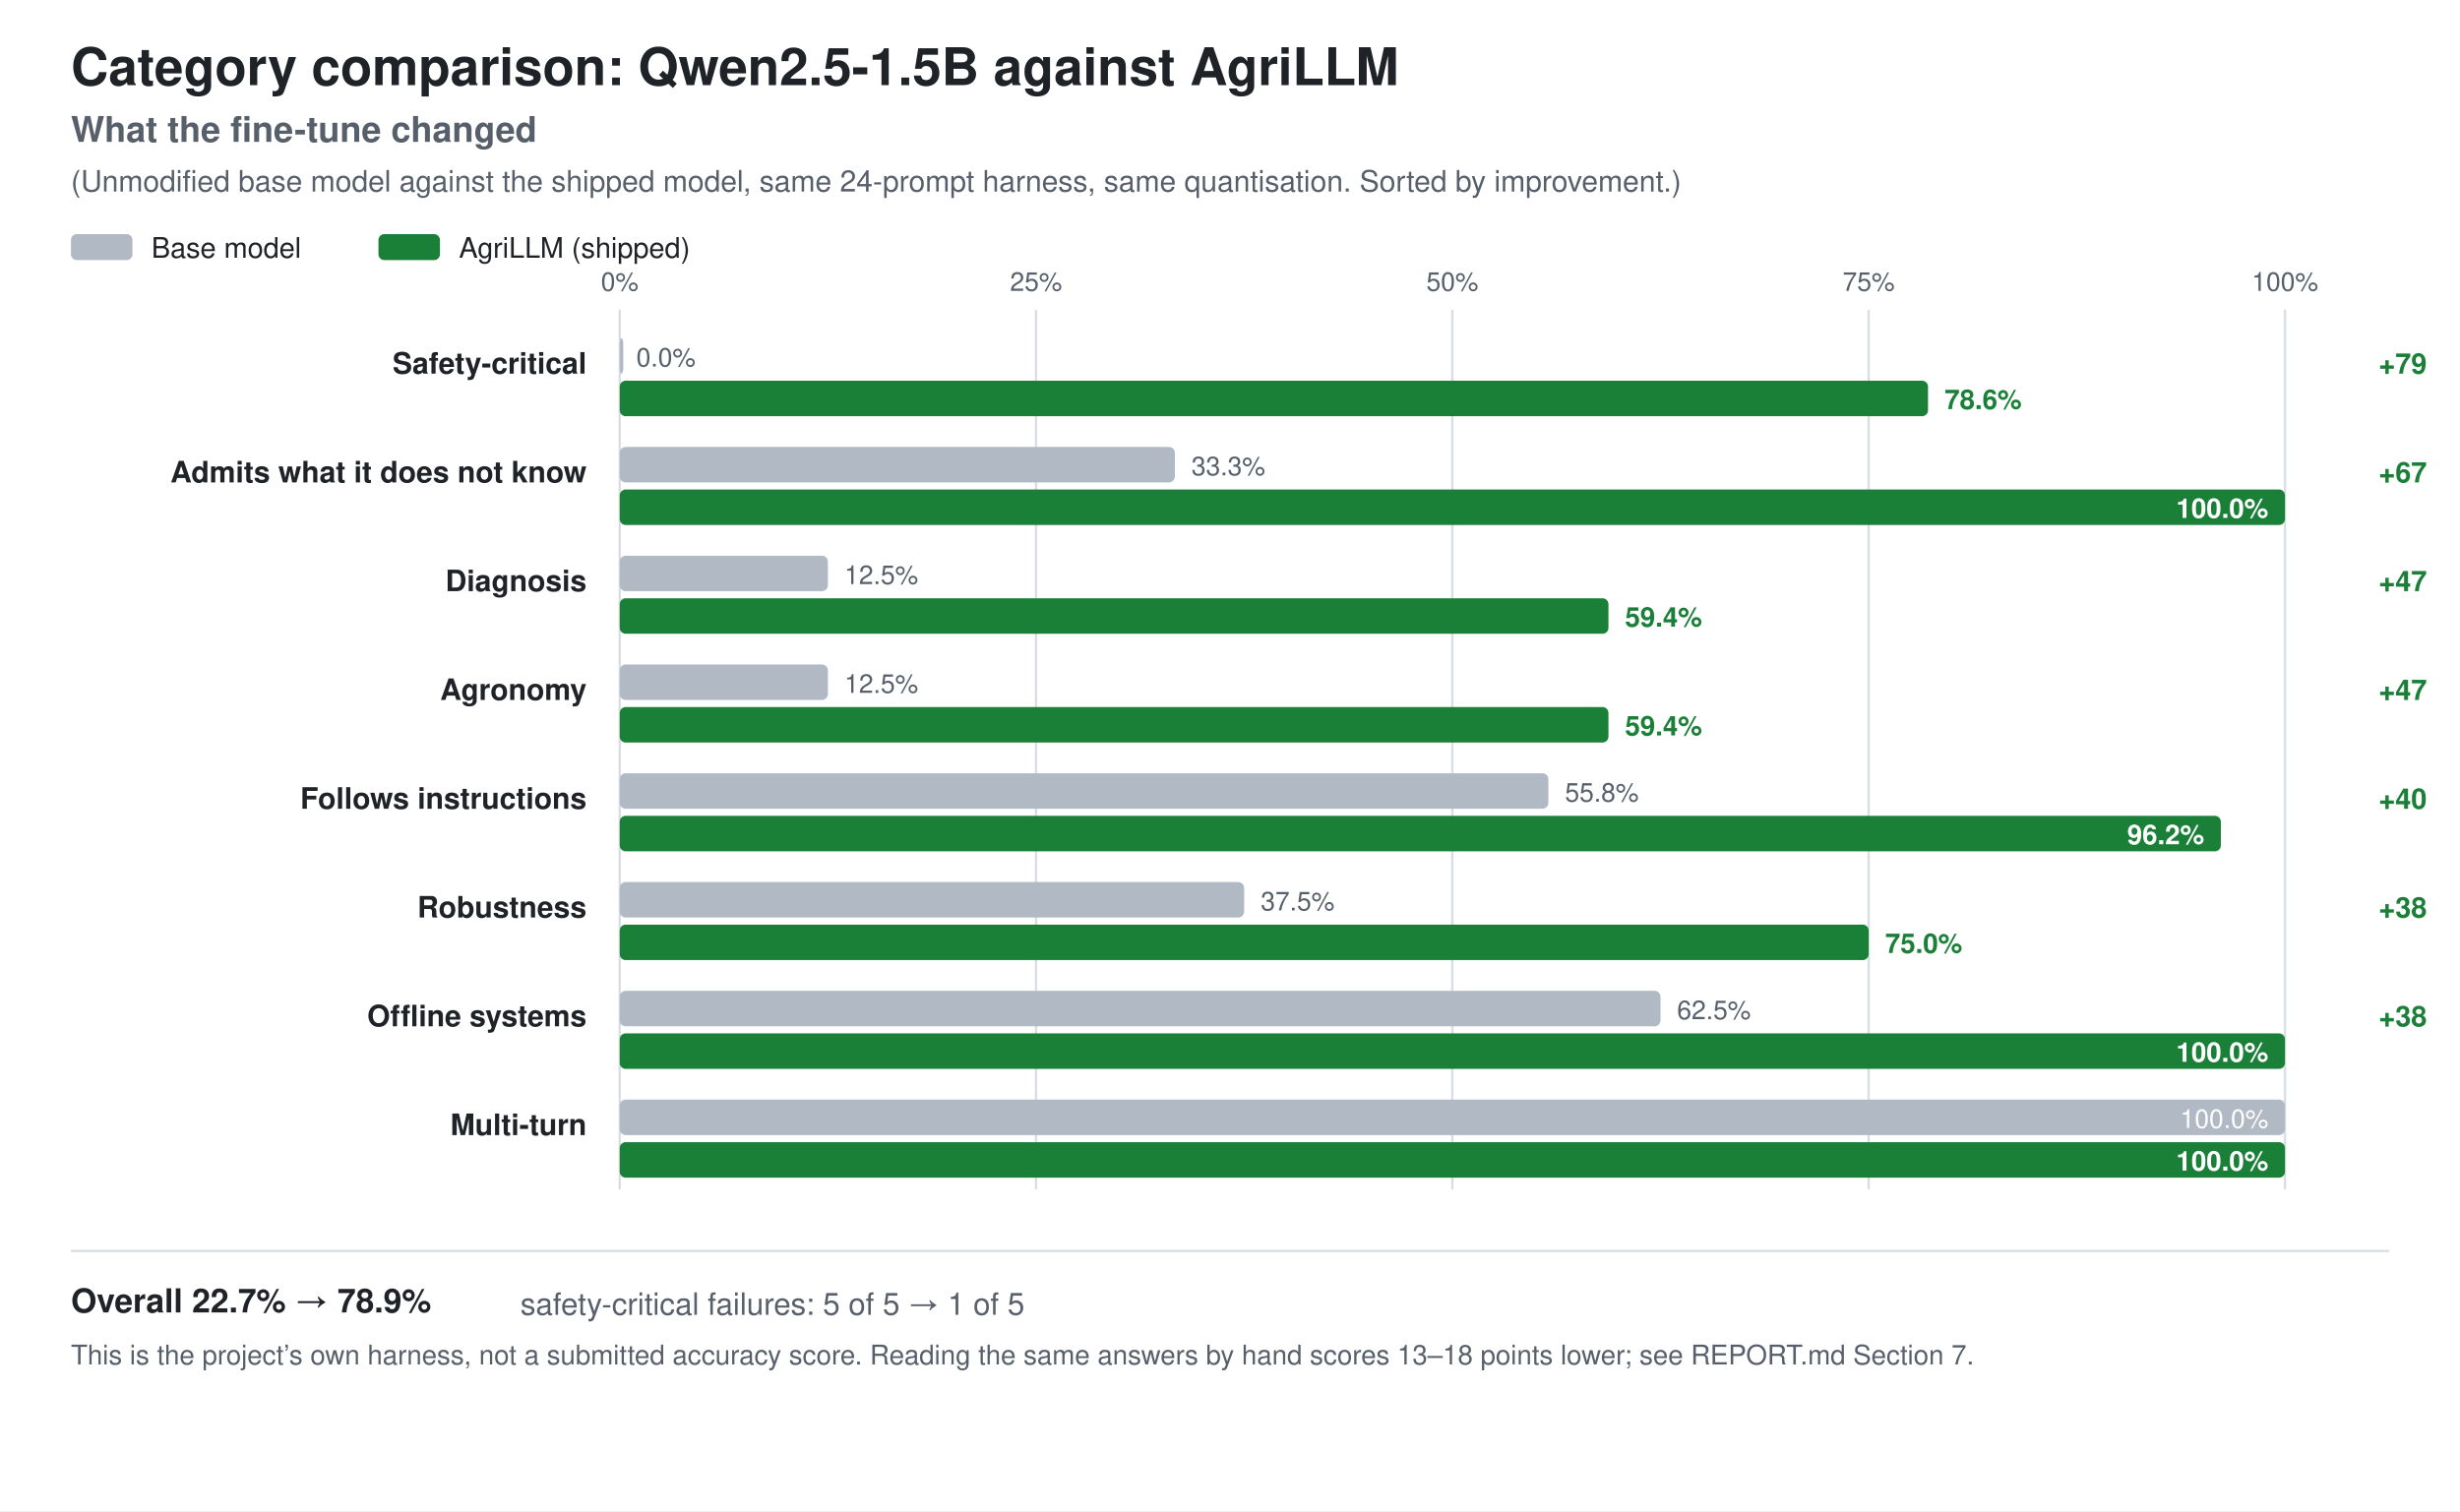
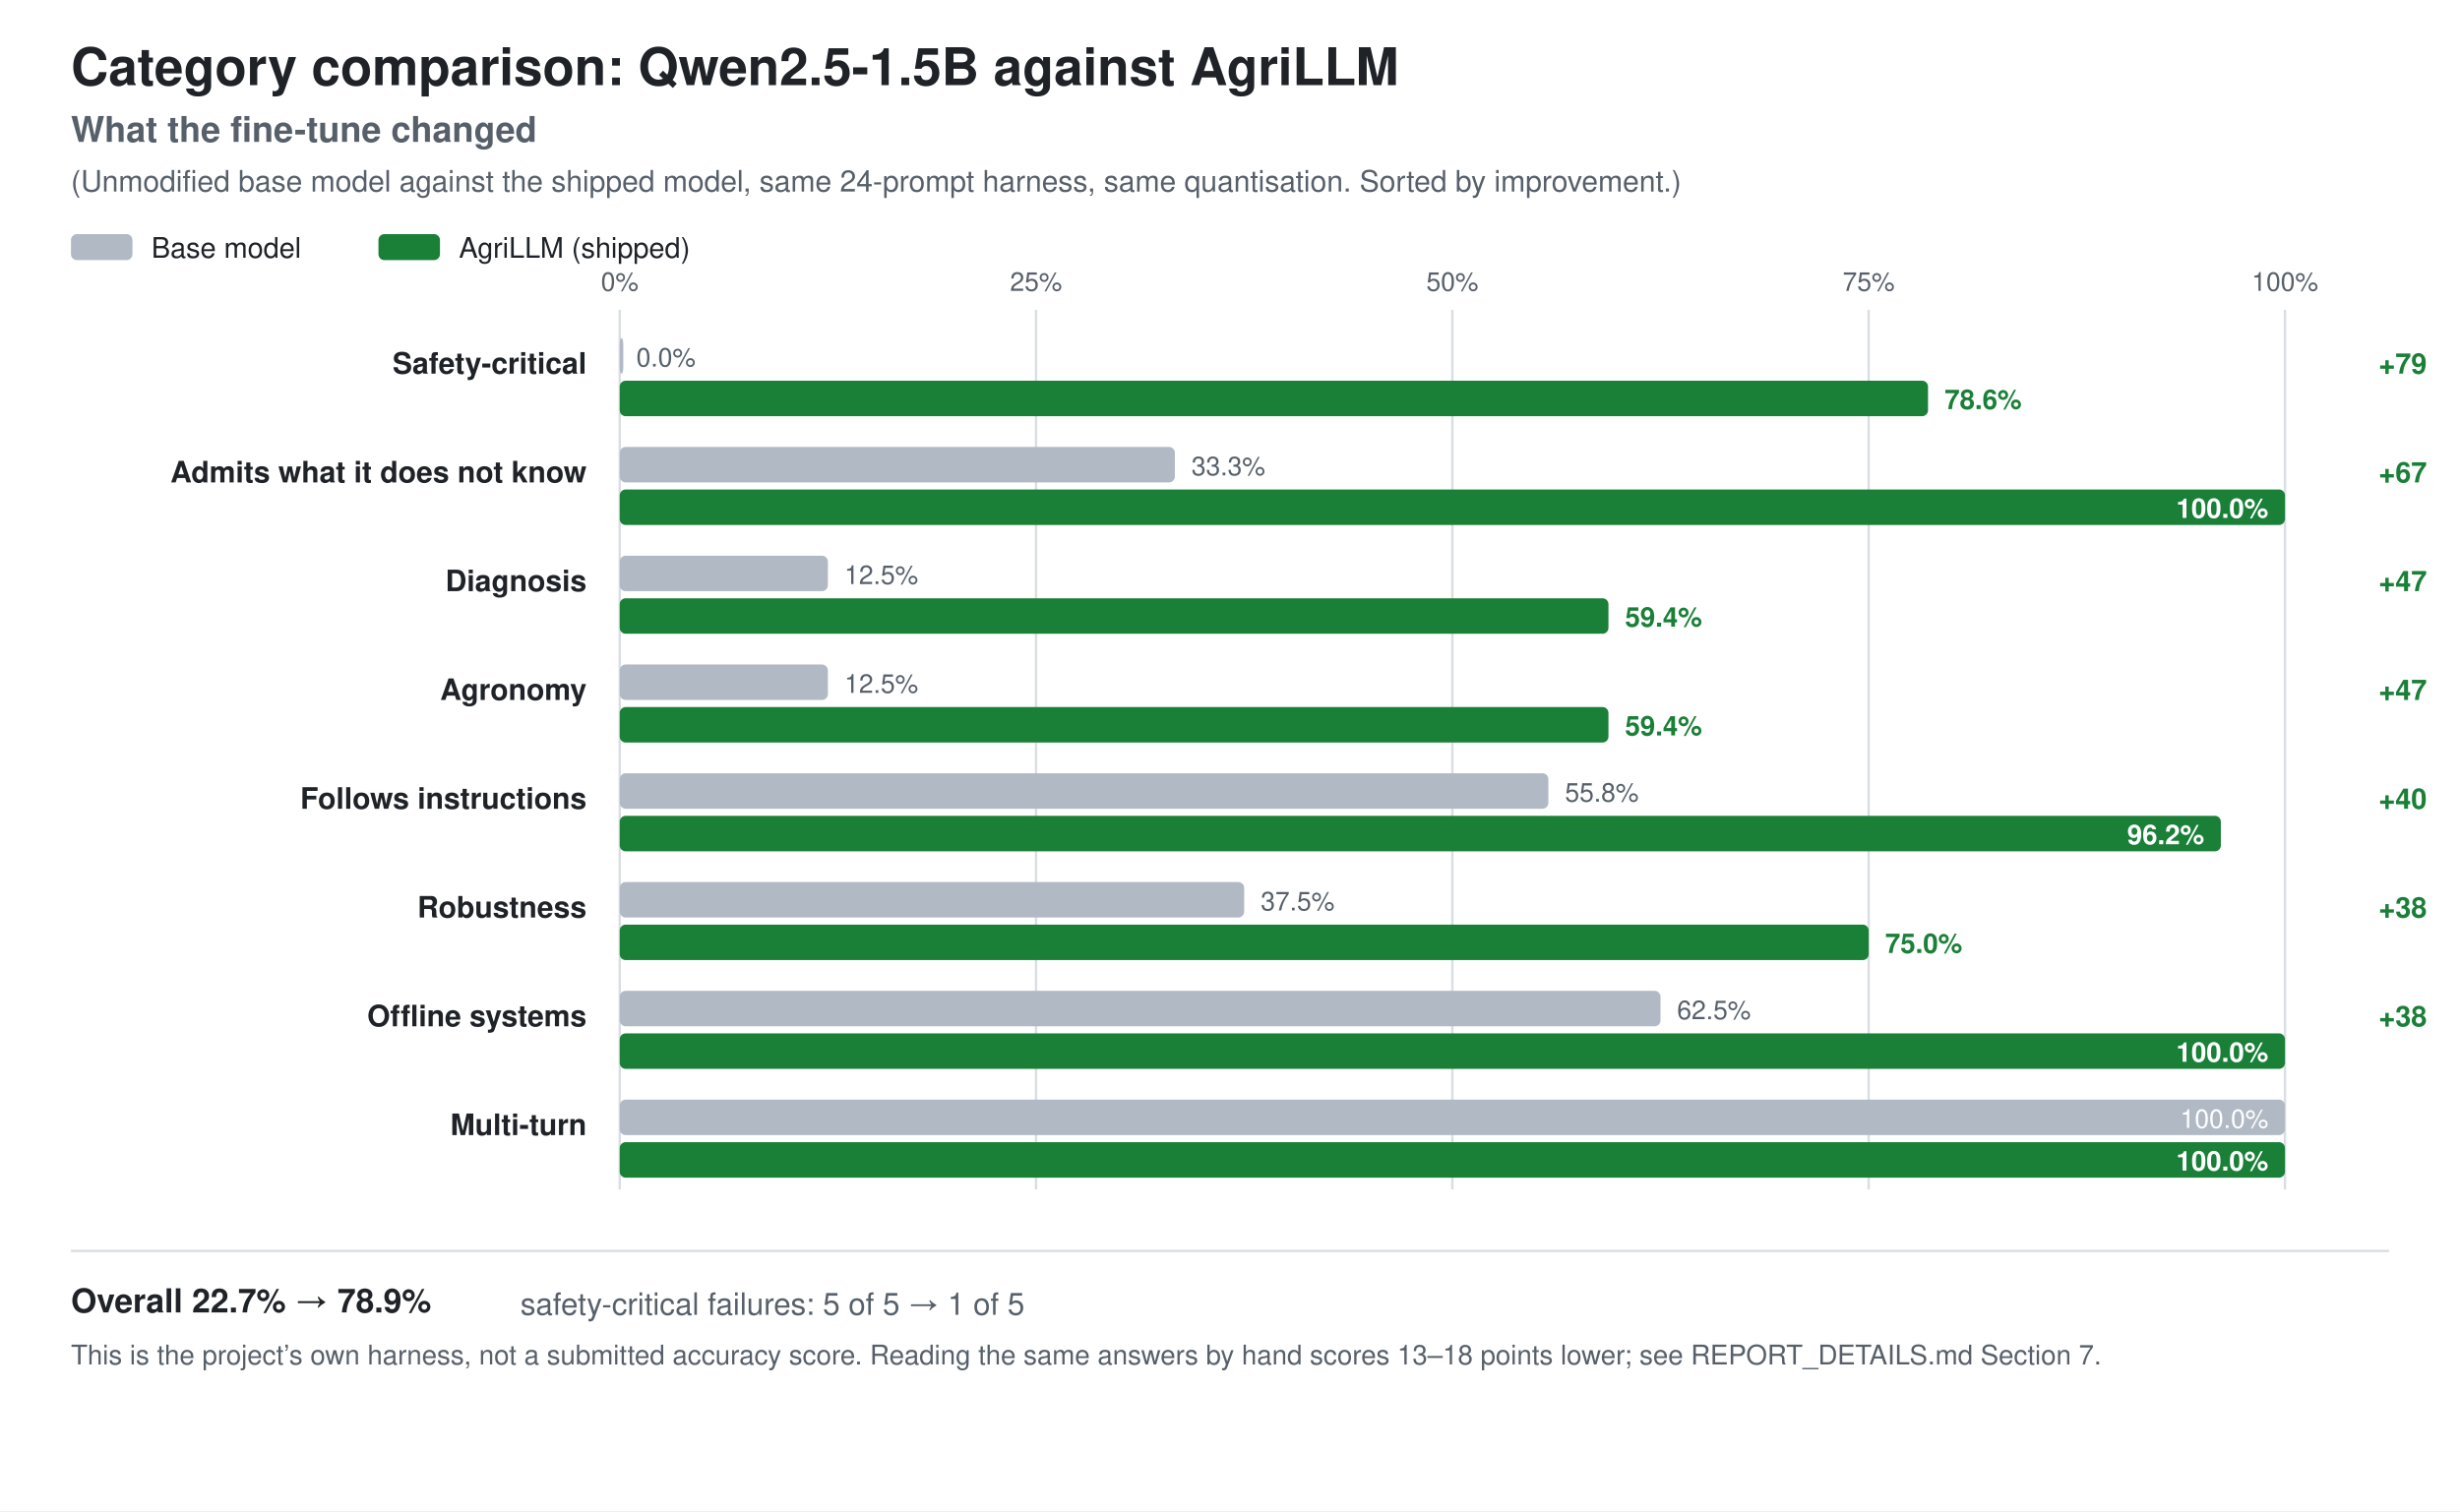
<svg xmlns="http://www.w3.org/2000/svg" viewBox="0 0 1040 639" width="1040" height="639" font-family="-apple-system, BlinkMacSystemFont, 'Segoe UI', Helvetica, Arial, sans-serif">
  <rect width="1040" height="639" fill="#ffffff" />
  <text x="30" y="36" font-size="22" font-weight="700" fill="#1f2328">Category comparison: Qwen2.5-1.5B against AgriLLM</text>
  <text x="30" y="60" font-size="15" font-weight="600" fill="#57606a">What the fine-tune changed</text>
  <text x="30" y="81" font-size="12.5" fill="#57606a">(Unmodified base model against the shipped model, same 24-prompt harness, same quantisation. Sorted by improvement.)</text>
  <rect x="30" y="99" width="26" height="11" rx="2.5" fill="#b1bac4" />
  <text x="64" y="109" font-size="12" fill="#1f2328">Base model</text>
  <rect x="160" y="99" width="26" height="11" rx="2.5" fill="#1a7f37" />
  <text x="194" y="109" font-size="12" fill="#1f2328">AgriLLM (shipped)</text>
  <line x1="262.0" y1="131" x2="262.0" y2="503" stroke="#d8dee4" stroke-width="1" />
  <text x="262.0" y="123" font-size="11" fill="#57606a" text-anchor="middle">0%</text>
  <line x1="438.0" y1="131" x2="438.0" y2="503" stroke="#d8dee4" stroke-width="1" />
  <text x="438.0" y="123" font-size="11" fill="#57606a" text-anchor="middle">25%</text>
  <line x1="614.0" y1="131" x2="614.0" y2="503" stroke="#d8dee4" stroke-width="1" />
  <text x="614.0" y="123" font-size="11" fill="#57606a" text-anchor="middle">50%</text>
  <line x1="790.0" y1="131" x2="790.0" y2="503" stroke="#d8dee4" stroke-width="1" />
  <text x="790.0" y="123" font-size="11" fill="#57606a" text-anchor="middle">75%</text>
  <line x1="966.0" y1="131" x2="966.0" y2="503" stroke="#d8dee4" stroke-width="1" />
  <text x="966.0" y="123" font-size="11" fill="#57606a" text-anchor="middle">100%</text>
  <text x="248" y="158.0" font-size="12.5" font-weight="600" fill="#1f2328" text-anchor="end">Safety-critical</text>
  <rect x="262" y="143.0" width="1.5" height="15" rx="2.5" fill="#b1bac4" />
  <rect x="262" y="161.0" width="553.1" height="15" rx="2.5" fill="#1a7f37" />
  <text x="269.0" y="155.0" font-size="11" font-weight="400" fill="#57606a" text-anchor="start">0.0%</text>
  <text x="822.1" y="173.0" font-size="11.5" font-weight="700" fill="#1a7f37" text-anchor="start">78.6%</text>
  <text x="1026" y="158.0" font-size="12" font-weight="700" fill="#1a7f37" text-anchor="end">+79</text>
  <text x="248" y="204.0" font-size="12.5" font-weight="600" fill="#1f2328" text-anchor="end">Admits what it does not know</text>
  <rect x="262" y="189.0" width="234.7" height="15" rx="2.5" fill="#b1bac4" />
  <rect x="262" y="207.0" width="704.0" height="15" rx="2.5" fill="#1a7f37" />
  <text x="503.7" y="201.0" font-size="11" font-weight="400" fill="#57606a" text-anchor="start">33.3%</text>
  <text x="959.0" y="219.0" font-size="11.5" font-weight="700" fill="#ffffff" text-anchor="end">100.0%</text>
  <text x="1026" y="204.0" font-size="12" font-weight="700" fill="#1a7f37" text-anchor="end">+67</text>
  <text x="248" y="250.0" font-size="12.5" font-weight="600" fill="#1f2328" text-anchor="end">Diagnosis</text>
  <rect x="262" y="235.0" width="88.0" height="15" rx="2.5" fill="#b1bac4" />
  <rect x="262" y="253.0" width="418.0" height="15" rx="2.5" fill="#1a7f37" />
  <text x="357.0" y="247.0" font-size="11" font-weight="400" fill="#57606a" text-anchor="start">12.5%</text>
  <text x="687.0" y="265.0" font-size="11.5" font-weight="700" fill="#1a7f37" text-anchor="start">59.4%</text>
  <text x="1026" y="250.0" font-size="12" font-weight="700" fill="#1a7f37" text-anchor="end">+47</text>
  <text x="248" y="296.0" font-size="12.5" font-weight="600" fill="#1f2328" text-anchor="end">Agronomy</text>
  <rect x="262" y="281.0" width="88.0" height="15" rx="2.5" fill="#b1bac4" />
  <rect x="262" y="299.0" width="418.0" height="15" rx="2.5" fill="#1a7f37" />
  <text x="357.0" y="293.0" font-size="11" font-weight="400" fill="#57606a" text-anchor="start">12.5%</text>
  <text x="687.0" y="311.0" font-size="11.5" font-weight="700" fill="#1a7f37" text-anchor="start">59.4%</text>
  <text x="1026" y="296.0" font-size="12" font-weight="700" fill="#1a7f37" text-anchor="end">+47</text>
  <text x="248" y="342.0" font-size="12.5" font-weight="600" fill="#1f2328" text-anchor="end">Follows instructions</text>
  <rect x="262" y="327.0" width="392.6" height="15" rx="2.5" fill="#b1bac4" />
  <rect x="262" y="345.0" width="676.9" height="15" rx="2.5" fill="#1a7f37" />
  <text x="661.6" y="339.0" font-size="11" font-weight="400" fill="#57606a" text-anchor="start">55.8%</text>
  <text x="931.9" y="357.0" font-size="11.5" font-weight="700" fill="#ffffff" text-anchor="end">96.2%</text>
  <text x="1026" y="342.0" font-size="12" font-weight="700" fill="#1a7f37" text-anchor="end">+40</text>
  <text x="248" y="388.0" font-size="12.5" font-weight="600" fill="#1f2328" text-anchor="end">Robustness</text>
  <rect x="262" y="373.0" width="264.0" height="15" rx="2.5" fill="#b1bac4" />
  <rect x="262" y="391.0" width="528.0" height="15" rx="2.5" fill="#1a7f37" />
  <text x="533.0" y="385.0" font-size="11" font-weight="400" fill="#57606a" text-anchor="start">37.5%</text>
  <text x="797.0" y="403.0" font-size="11.5" font-weight="700" fill="#1a7f37" text-anchor="start">75.0%</text>
  <text x="1026" y="388.0" font-size="12" font-weight="700" fill="#1a7f37" text-anchor="end">+38</text>
  <text x="248" y="434.0" font-size="12.5" font-weight="600" fill="#1f2328" text-anchor="end">Offline systems</text>
  <rect x="262" y="419.0" width="440.0" height="15" rx="2.5" fill="#b1bac4" />
  <rect x="262" y="437.0" width="704.0" height="15" rx="2.5" fill="#1a7f37" />
  <text x="709.0" y="431.0" font-size="11" font-weight="400" fill="#57606a" text-anchor="start">62.5%</text>
  <text x="959.0" y="449.0" font-size="11.5" font-weight="700" fill="#ffffff" text-anchor="end">100.0%</text>
  <text x="1026" y="434.0" font-size="12" font-weight="700" fill="#1a7f37" text-anchor="end">+38</text>
  <text x="248" y="480.0" font-size="12.5" font-weight="600" fill="#1f2328" text-anchor="end">Multi-turn</text>
  <rect x="262" y="465.0" width="704.0" height="15" rx="2.5" fill="#b1bac4" />
  <rect x="262" y="483.0" width="704.0" height="15" rx="2.5" fill="#1a7f37" />
  <text x="959.0" y="477.0" font-size="11" font-weight="400" fill="#ffffff" text-anchor="end">100.0%</text>
  <text x="959.0" y="495.0" font-size="11.5" font-weight="700" fill="#ffffff" text-anchor="end">100.0%</text>
  <line x1="30" y1="529.0" x2="1010" y2="529.0" stroke="#d8dee4" stroke-width="1" />
  <text x="30" y="555.0" font-size="14" font-weight="700" fill="#1f2328">Overall 22.7% → 78.9%</text>
  <text x="220" y="556.0" font-size="13" fill="#57606a">safety-critical failures: 5 of 5 → 1 of 5</text>
-   <text x="30" y="577.0" font-size="11.5" fill="#57606a">This is the project’s own harness, not a submitted accuracy score. Reading the same answers by hand scores 13–18 points lower; see REPORT.md Section 7.</text>
+   <text x="30" y="577.0" font-size="11.5" fill="#57606a">This is the project’s own harness, not a submitted accuracy score. Reading the same answers by hand scores 13–18 points lower; see REPORT_DETAILS.md Section 7.</text>
</svg>
